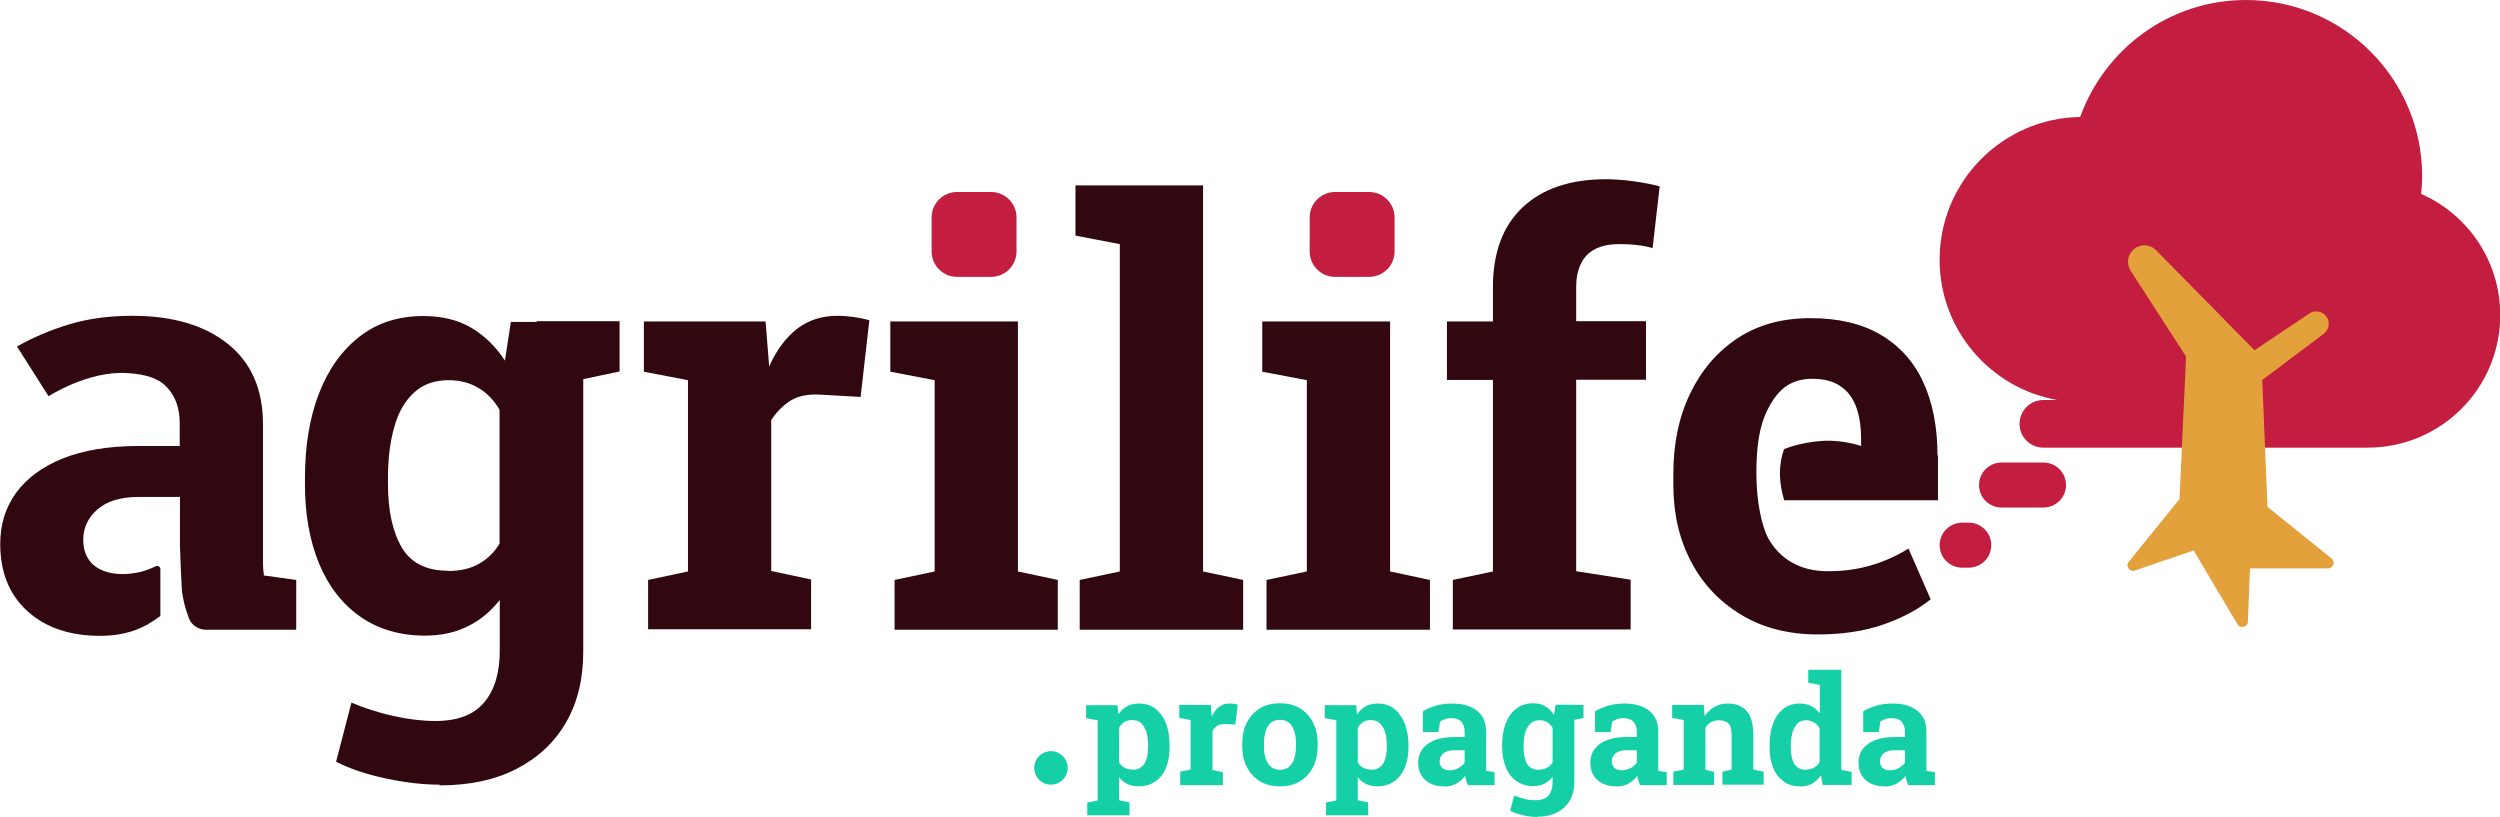
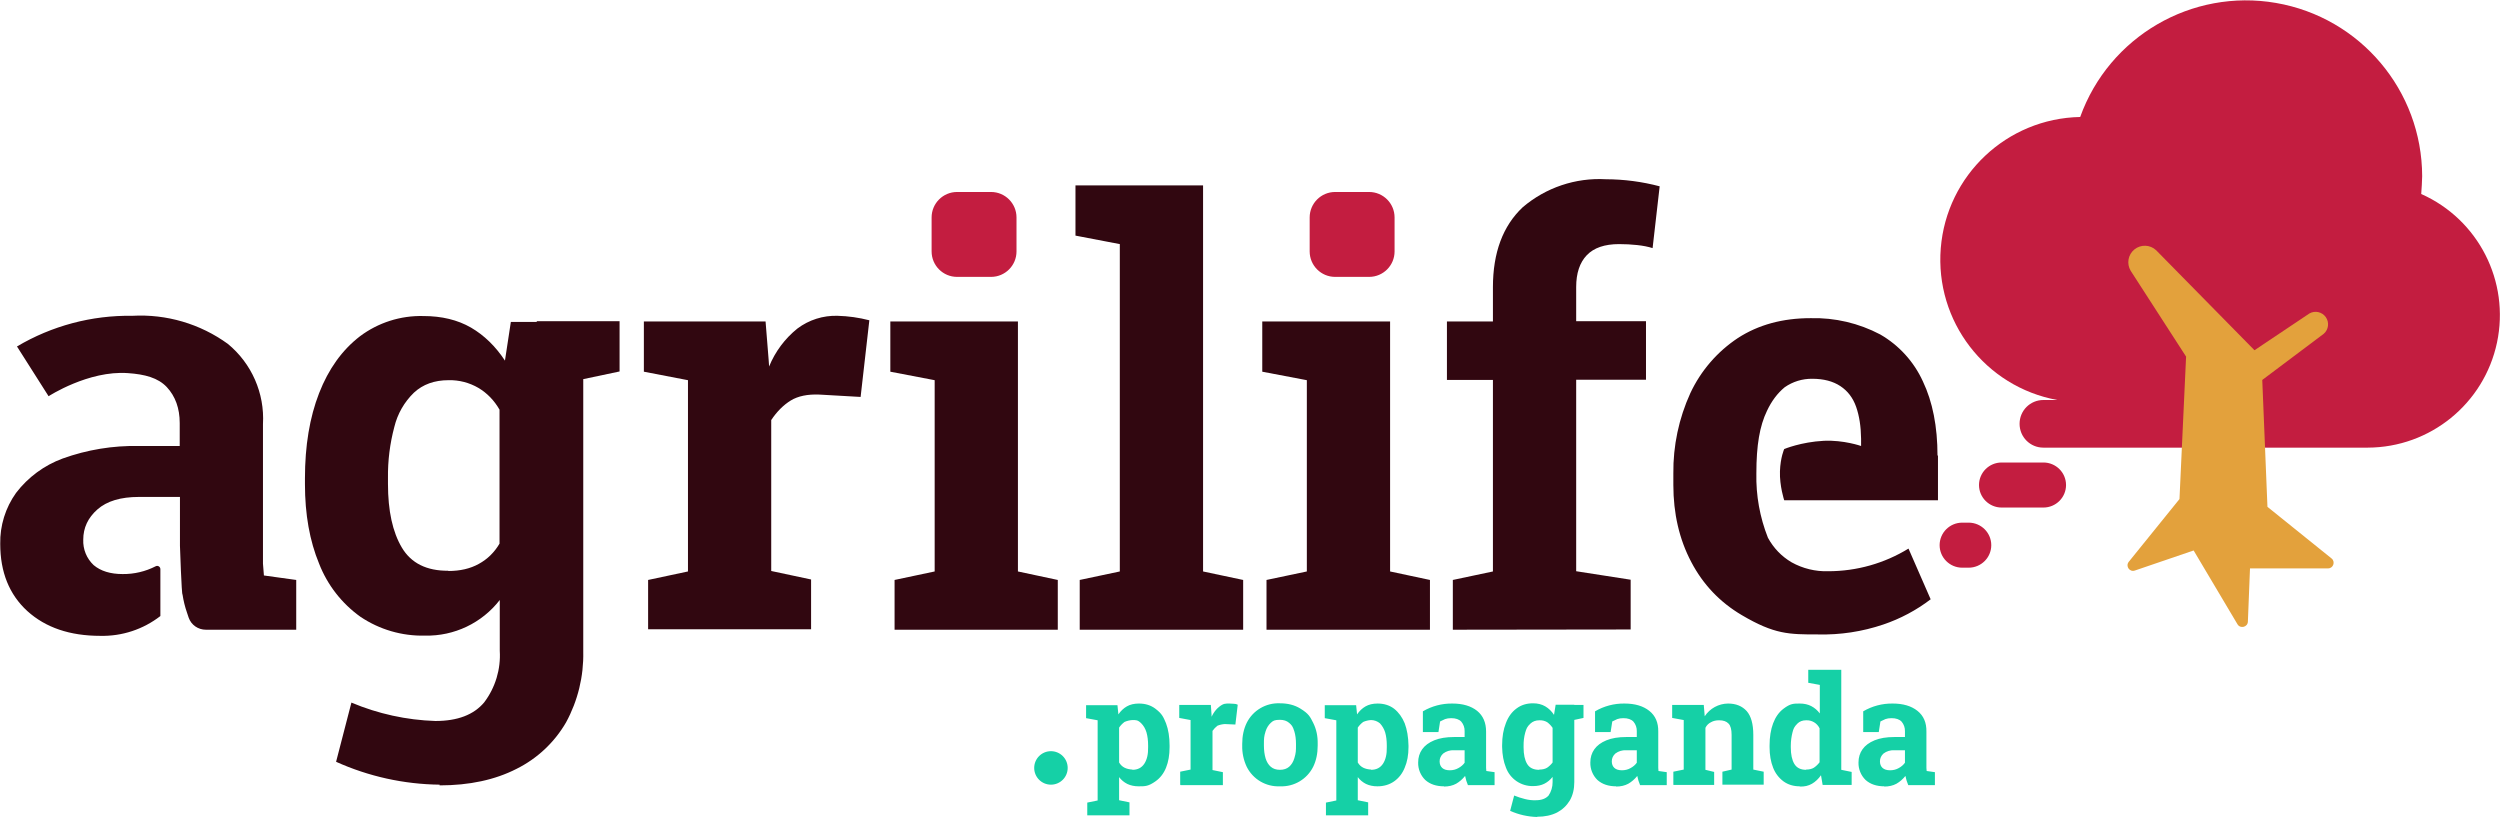
<svg xmlns="http://www.w3.org/2000/svg" id="Camada_1" data-name="Camada 1" viewBox="0 0 106 34.64">
  <defs>
-     <style>
-       .cls-1 {
-         fill: #c31d40;
-       }
- 
-       .cls-2 {
-         fill: #310710;
-       }
- 
-       .cls-3 {
-         fill: #e3a13c;
-       }
- 
-       .cls-4 {
-         fill: #15d0a6;
-       }
-     </style>
+     <style>.cls-1{fill:#c31d40}.cls-2{fill:#310710}.cls-4{fill:#15d0a6}</style>
  </defs>
-   <circle class="cls-4" cx="44.56" cy="32.56" r=".71" />
-   <rect class="cls-1" x="39.5" y="8.14" width="3.6" height="3.6" rx="1.08" ry="1.08" />
-   <rect class="cls-1" x="55.53" y="8.14" width="3.6" height="3.6" rx="1.08" ry="1.08" />
-   <g>
-     <rect class="cls-1" x="83.91" y="19.61" width="3.69" height="1.91" rx=".96" ry=".96" />
-     <rect class="cls-1" x="82.24" y="22.16" width="2.19" height="1.91" rx=".96" ry=".96" />
-     <path class="cls-1" d="m102.66,8.22c.02-.25.04-.5.04-.75,0-4.12-3.34-7.47-7.47-7.47-3.24,0-5.99,2.07-7.03,4.96-3.3.05-5.96,2.74-5.96,6.05,0,2.98,2.15,5.45,4.99,5.95h-.59c-.56,0-1.01.45-1.01,1.01s.45,1.01,1.01,1.01h13.75c3.1,0,5.62-2.51,5.62-5.62,0-2.29-1.37-4.26-3.34-5.13Z" />
-     <path class="cls-3" d="m98.86,23.68l-2.72-2.19-.22-5.38,2.61-1.96c.23-.18.28-.51.1-.74-.17-.22-.48-.27-.71-.12l-2.33,1.56-4.17-4.24c-.27-.27-.71-.28-.98-.01-.24.23-.28.6-.1.88l2.35,3.64-.28,6.04-2.15,2.66c-.15.19.04.45.26.37l2.49-.85,1.86,3.13c.12.2.43.12.44-.11l.09-2.26h3.31c.22,0,.32-.28.15-.42Z" />
-   </g>
-   <path class="cls-2" d="m18.64,33.27c-.66,0-1.4-.08-2.22-.25-.82-.17-1.55-.41-2.17-.72l.65-2.51c.56.24,1.16.43,1.79.57.63.14,1.22.21,1.77.21.94,0,1.63-.26,2.07-.79.44-.52.66-1.25.66-2.19v-2.15c-.39.49-.84.87-1.37,1.12-.52.26-1.12.39-1.8.39-1.06,0-1.98-.27-2.74-.8-.77-.54-1.35-1.29-1.75-2.25-.4-.97-.6-2.09-.6-3.37v-.25c0-1.38.2-2.58.6-3.61.4-1.03.98-1.83,1.73-2.41.75-.58,1.65-.86,2.69-.86.78,0,1.45.16,2.02.49.56.33,1.04.79,1.44,1.4l.25-1.64h3.07v13.98c0,1.15-.24,2.15-.73,3-.49.85-1.19,1.5-2.1,1.97-.91.47-2,.7-3.26.7Zm.37-9.06c.5,0,.93-.1,1.29-.3.36-.2.66-.49.88-.86v-5.68c-.23-.39-.52-.7-.89-.92-.37-.22-.79-.33-1.27-.33-.6,0-1.1.18-1.47.53-.38.35-.66.83-.83,1.45-.18.62-.27,1.34-.27,2.17v.25c0,1.14.2,2.04.59,2.7.39.66,1.05.98,1.97.98Zm5.27-8.04l-1.53-2.55h3.52v2.13l-1.98.42Z" />
-   <path class="cls-2" d="m27.48,26.7v-2.11l1.69-.36v-8.11l-1.87-.36v-2.13h5.16l.13,1.62.02.29c.32-.71.72-1.24,1.2-1.61.48-.36,1.04-.54,1.7-.54.21,0,.44.02.69.05.25.04.47.08.66.14l-.37,3.25-1.75-.1c-.5-.02-.9.06-1.21.25-.31.19-.59.47-.83.83v6.4l1.69.36v2.11h-6.91Z" />
-   <path class="cls-2" d="m37.93,26.7v-2.11l1.7-.36v-8.11l-1.88-.36v-2.13h5.41v10.6l1.69.36v2.11h-6.92Z" />
-   <path class="cls-2" d="m45.78,26.7v-2.11l1.7-.36v-13.88l-1.88-.36v-2.13h5.41v16.37l1.7.36v2.11h-6.94Z" />
-   <polygon class="cls-2" points="53.7 26.7 53.7 24.59 55.41 24.23 55.41 16.12 53.52 15.76 53.52 13.63 58.94 13.63 58.94 24.23 60.63 24.59 60.63 26.7 53.7 26.7" />
-   <path class="cls-2" d="m61.6,26.7v-2.11l1.7-.36v-8.12h-1.95v-2.48h1.95v-1.45c0-1.47.42-2.6,1.26-3.39.84-.79,2.02-1.19,3.53-1.19.38,0,.78.03,1.2.09.42.06.78.13,1.08.21l-.3,2.62c-.19-.06-.41-.1-.66-.13-.25-.03-.5-.04-.76-.04-.61,0-1.07.16-1.37.47-.3.31-.45.77-.45,1.35v1.45h2.96v2.48h-2.96v8.12l2.31.36v2.11h-7.54Z" />
-   <g>
-     <path class="cls-4" d="m46.1,34.58v-.55l.44-.09v-3.4l-.49-.09v-.55h1.33l.04.39c.1-.15.22-.26.36-.34.14-.08.31-.12.51-.12.27,0,.51.07.7.22s.34.36.45.62c.1.27.15.58.15.94v.07c0,.33-.05.62-.15.87-.1.25-.25.44-.45.58s-.43.21-.71.21c-.18,0-.34-.03-.48-.1-.14-.07-.26-.16-.35-.29v.98l.44.09v.55h-1.79Zm1.91-1.94c.23,0,.4-.09.51-.26.11-.17.16-.41.16-.7v-.07c0-.21-.02-.4-.07-.56-.05-.16-.12-.28-.22-.38s-.23-.14-.38-.14c-.12,0-.23.03-.33.08-.09.06-.17.14-.23.24v1.48c.06.1.13.17.23.22.1.05.21.08.34.08Z" />
-     <path class="cls-4" d="m50.04,33.27v-.55l.44-.09v-2.1l-.48-.09v-.55h1.34l.03.42v.08c.09-.18.19-.32.32-.42s.27-.14.44-.14c.05,0,.11,0,.18.01.06,0,.12.02.17.04l-.1.84-.45-.02c-.13,0-.23.02-.31.07-.08.05-.15.12-.21.22v1.66l.44.09v.55h-1.79Z" />
-     <path class="cls-4" d="m54.27,33.34c-.33,0-.62-.07-.86-.22-.24-.15-.42-.35-.55-.61-.13-.26-.19-.56-.19-.9v-.07c0-.34.06-.63.19-.89.13-.26.31-.46.55-.61.24-.15.52-.22.86-.22s.62.07.86.22.42.35.55.61c.13.26.19.56.19.89v.07c0,.34-.06.64-.19.9-.13.26-.31.46-.55.61s-.52.22-.85.22Zm0-.7c.16,0,.29-.04.39-.13.1-.09.17-.2.22-.36s.07-.33.07-.54v-.07c0-.2-.02-.38-.07-.53s-.12-.27-.22-.36c-.1-.09-.23-.13-.39-.13s-.29.04-.39.13c-.1.09-.18.21-.22.36s-.07.33-.07.53v.07c0,.2.02.38.07.54.05.15.12.27.22.36.1.08.23.13.39.13Z" />
-     <path class="cls-4" d="m56.22,34.58v-.55l.44-.09v-3.4l-.49-.09v-.55h1.33l.04.39c.1-.15.22-.26.36-.34.14-.08.31-.12.51-.12.27,0,.51.07.7.22.19.15.34.36.45.62.1.27.16.58.16.94v.07c0,.33-.05.62-.16.87-.1.25-.25.44-.45.58-.2.14-.43.21-.71.21-.18,0-.34-.03-.48-.1-.14-.07-.26-.16-.35-.29v.98l.44.09v.55h-1.79Zm1.91-1.94c.23,0,.4-.09.51-.26.11-.17.16-.41.16-.7v-.07c0-.21-.02-.4-.07-.56-.05-.16-.12-.28-.22-.38-.1-.09-.23-.14-.38-.14-.13,0-.24.03-.33.08-.09.06-.17.14-.23.24v1.48c.06.1.13.17.23.22.09.05.21.08.34.08Z" />
-     <path class="cls-4" d="m61.23,33.34c-.34,0-.6-.09-.8-.27-.2-.18-.3-.43-.3-.74,0-.21.06-.4.17-.56.12-.16.29-.29.51-.38.23-.09.5-.14.84-.14h.45v-.25c0-.16-.05-.29-.14-.4-.09-.1-.24-.15-.43-.15-.1,0-.19.01-.26.04s-.15.06-.21.1l-.07.45h-.66v-.88c.16-.1.36-.18.56-.24s.44-.09.69-.09c.44,0,.79.1,1.05.31.26.21.38.5.38.88v1.4s0,.09,0,.14,0,.09.01.13l.35.05v.55h-1.13c-.02-.06-.05-.12-.07-.19-.02-.07-.04-.13-.05-.2-.11.14-.24.25-.38.33-.15.08-.32.12-.52.12Zm.24-.68c.13,0,.25-.03.36-.09.11-.06.2-.13.27-.23v-.53h-.45c-.2,0-.35.05-.46.14-.1.09-.15.2-.15.33,0,.12.04.21.11.28.08.07.18.1.32.1Z" />
-     <path class="cls-4" d="m65.17,34.64c-.17,0-.36-.02-.58-.07s-.4-.11-.56-.19l.17-.65c.15.06.3.11.46.15.16.04.32.05.46.05.24,0,.42-.07.54-.2.11-.14.17-.32.17-.57v-.22c-.1.13-.22.22-.35.29-.14.07-.29.1-.47.1-.28,0-.51-.07-.71-.21s-.35-.33-.45-.58c-.1-.25-.16-.54-.16-.87v-.07c0-.36.05-.67.16-.94.1-.27.25-.47.45-.62.19-.15.43-.22.7-.22.2,0,.38.04.52.13.15.08.27.21.37.36l.07-.43h.79v3.28c0,.3-.06.56-.19.78-.13.22-.31.39-.54.51-.24.12-.52.18-.84.18Zm.1-2.01c.13,0,.24-.03.33-.08s.17-.13.23-.22v-1.47c-.06-.1-.14-.18-.23-.24-.09-.06-.2-.08-.33-.08-.16,0-.28.04-.38.14s-.17.22-.22.38c-.05.16-.07.35-.07.56v.07c0,.3.05.53.15.7.1.17.27.25.51.25Zm1.36-2.08l-.4-.66h.91v.55l-.51.11Z" />
-     <path class="cls-4" d="m68.53,33.34c-.34,0-.6-.09-.8-.27-.2-.18-.3-.43-.3-.74,0-.21.06-.4.17-.56.12-.16.29-.29.51-.38.23-.09.5-.14.84-.14h.45v-.25c0-.16-.05-.29-.14-.4-.09-.1-.24-.15-.43-.15-.1,0-.19.01-.26.04s-.15.06-.21.1l-.07.45h-.66v-.88c.16-.1.36-.18.56-.24s.44-.09.69-.09c.44,0,.79.1,1.05.31.26.21.38.5.38.88v1.4s0,.09,0,.14,0,.09.01.13l.35.05v.55h-1.13c-.02-.06-.05-.12-.07-.19-.02-.07-.04-.13-.05-.2-.11.14-.24.25-.38.33-.15.08-.32.12-.52.12Zm.24-.68c.13,0,.25-.03.36-.09.11-.06.2-.13.27-.23v-.53h-.45c-.2,0-.35.05-.46.14-.1.09-.15.2-.15.33,0,.12.04.21.11.28.08.07.18.1.32.1Z" />
-     <path class="cls-4" d="m70.95,33.27v-.55l.44-.09v-2.1l-.49-.09v-.55h1.34l.04.48c.11-.17.25-.31.42-.4.17-.1.35-.14.57-.14.34,0,.6.11.79.32.19.21.28.55.28,1.01v1.47l.44.09v.55h-1.75v-.55l.39-.09v-1.47c0-.23-.04-.39-.13-.48-.09-.09-.22-.14-.4-.14-.13,0-.25.03-.34.08s-.18.13-.24.24v1.78l.37.09v.55h-1.72Z" />
-     <path class="cls-4" d="m76.31,33.34c-.27,0-.5-.07-.69-.21-.19-.14-.34-.33-.44-.58-.1-.25-.15-.54-.15-.87v-.07c0-.36.05-.67.15-.94.1-.27.25-.47.44-.62s.42-.22.69-.22c.19,0,.35.04.49.11.14.07.26.18.36.31v-1.21l-.49-.09v-.55h1.4v4.24l.44.09v.55h-1.23l-.07-.41c-.11.16-.23.27-.38.36-.15.08-.32.12-.52.12Zm.27-.71c.13,0,.24-.03.33-.08s.18-.13.24-.23v-1.44c-.06-.11-.14-.19-.24-.25s-.21-.09-.33-.09c-.15,0-.28.04-.37.14s-.17.22-.21.38-.07.35-.07.56v.07c0,.3.05.53.15.7.1.17.27.25.5.25Z" />
-     <path class="cls-4" d="m79.9,33.34c-.34,0-.6-.09-.8-.27-.2-.18-.3-.43-.3-.74,0-.21.06-.4.17-.56.12-.16.29-.29.51-.38.23-.09.5-.14.84-.14h.45v-.25c0-.16-.05-.29-.14-.4-.09-.1-.24-.15-.43-.15-.1,0-.19.01-.26.04s-.15.06-.21.1l-.07.45h-.66v-.88c.16-.1.36-.18.56-.24s.44-.09.69-.09c.44,0,.79.1,1.05.31.26.21.38.5.38.88v1.4s0,.09,0,.14,0,.09.01.13l.35.05v.55h-1.13c-.02-.06-.05-.12-.07-.19-.02-.07-.04-.13-.05-.2-.11.14-.24.25-.38.33-.15.08-.32.12-.52.12Zm.24-.68c.13,0,.25-.03.36-.09.11-.06.2-.13.27-.23v-.53h-.45c-.2,0-.35.05-.46.14-.1.09-.15.2-.15.33,0,.12.04.21.11.28.08.07.18.1.32.1Z" />
-   </g>
-   <path class="cls-2" d="m82.15,19.32c0-1.23-.21-2.28-.62-3.15-.41-.87-1.02-1.53-1.81-1.99-.8-.46-1.78-.69-2.95-.69-1.19,0-2.21.27-3.08.84-.87.57-1.54,1.35-2.02,2.34-.48.99-.72,2.13-.72,3.41v.48c0,1.22.25,2.31.76,3.27.5.95,1.22,1.7,2.14,2.25s2,.82,3.23.82c1.04,0,1.97-.14,2.77-.42.81-.28,1.48-.64,2.01-1.07l-.94-2.15c-.52.32-1.06.56-1.62.72-.55.16-1.15.24-1.78.24s-1.13-.13-1.56-.38c-.43-.25-.76-.6-1-1.04-.23-.44-.49-1.44-.49-2.73,0-1.19.14-2.01.45-2.65.2-.41.43-.75.75-1,.32-.24.71-.36,1.17-.36.48,0,.88.1,1.19.31.31.21.53.5.67.88.14.38.21.83.21,1.35v.31s-.74-.26-1.58-.22c-.97.05-1.68.35-1.68.35,0,0-.16.35-.18.94-.02.63.18,1.23.18,1.23h6.52v-1.9Z" />
-   <path class="cls-2" d="m11.19,24.4c-.02-.16-.04-.33-.04-.5,0-.17,0-.35,0-.53v-5.39c0-1.47-.5-2.61-1.49-3.4-.99-.79-2.34-1.19-4.05-1.19-.98,0-1.87.12-2.67.36-.8.24-1.54.56-2.22.94l1.34,2.11s1.69-1.1,3.36-.98c.73.05,1.28.2,1.65.59.37.39.55.9.55,1.53v.97h-1.73c-1.28,0-2.36.18-3.23.53-.87.35-1.53.84-1.98,1.46-.45.62-.67,1.34-.67,2.16,0,1.2.38,2.15,1.15,2.85.77.7,1.8,1.05,3.09,1.05.77,0,1.43-.16,2-.48.19-.11.37-.23.55-.36v-1.99c0-.1-.11-.17-.2-.12h0c-.44.22-.91.33-1.4.33-.52,0-.93-.13-1.23-.38-.29-.25-.44-.61-.44-1.08,0-.5.2-.93.6-1.28.4-.35.98-.53,1.76-.53h1.74v2.07s.07,2.11.11,2.07c.04.26.1.52.19.77.02.07.05.14.07.21.11.31.4.51.73.51h3.83v-2.11l-1.37-.19Z" />
+   <circle cx="44.56" cy="32.56" r=".71" class="cls-4" />
+   <rect width="3.6" height="3.6" x="39.5" y="8.14" class="cls-1" rx="1.08" ry="1.08" />
+   <rect width="3.6" height="3.6" x="55.53" y="8.14" class="cls-1" rx="1.08" ry="1.08" />
+   <rect width="3.69" height="1.91" x="83.91" y="19.61" class="cls-1" rx=".96" ry=".96" />
+   <rect width="2.19" height="1.91" x="82.24" y="22.16" class="cls-1" rx=".96" ry=".96" />
+   <path d="M102.66 8.22q.03-.37.04-.75a7.47 7.47 0 0 0-14.5-2.51 6.05 6.05 0 0 0-.97 12h-.59c-.56 0-1.01.45-1.01 1.01s.45 1.01 1.01 1.01h13.75a5.62 5.62 0 0 0 2.28-10.75Z" class="cls-1" />
+   <path d="m98.86 23.68-2.72-2.19-.22-5.38 2.61-1.96a.53.53 0 0 0-.61-.86l-2.33 1.56-4.17-4.24a.7.7 0 0 0-1.08.87l2.35 3.64-.28 6.04-2.15 2.66c-.15.19.04.45.26.37l2.49-.85 1.86 3.13c.12.2.43.12.44-.11l.09-2.26h3.31c.22 0 .32-.28.15-.42" style="fill:#e3a13c" />
+   <path d="M18.64 33.27a11 11 0 0 1-4.39-.97l.65-2.51a10 10 0 0 0 3.56.78q1.41 0 2.07-.79a3.3 3.3 0 0 0 .66-2.19v-2.15a3.9 3.9 0 0 1-3.17 1.51 4.7 4.7 0 0 1-2.74-.8 5 5 0 0 1-1.75-2.25q-.6-1.45-.6-3.37v-.25q0-2.07.6-3.61t1.73-2.41a4.3 4.3 0 0 1 2.69-.86q1.17 0 2.02.49.84.49 1.44 1.4l.25-1.64h3.07v13.98a6 6 0 0 1-.73 3 5 5 0 0 1-2.1 1.97q-1.37.7-3.26.7Zm.37-9.06q.75 0 1.29-.3.55-.3.88-.86v-5.68q-.34-.59-.89-.92a2.4 2.4 0 0 0-1.27-.33q-.9 0-1.47.53a3 3 0 0 0-.83 1.45 8 8 0 0 0-.27 2.17v.25q0 1.71.59 2.7t1.97.98Zm5.27-8.04-1.53-2.55h3.52v2.13zm3.2 10.53v-2.11l1.69-.36v-8.11l-1.87-.36v-2.13h5.16l.13 1.62.02.29a4 4 0 0 1 1.2-1.61 2.7 2.7 0 0 1 1.7-.54 6 6 0 0 1 1.35.19l-.37 3.25-1.75-.1q-.75-.03-1.21.25-.47.29-.83.83v6.4l1.69.36v2.11h-6.91Zm10.45 0v-2.11l1.7-.36v-8.11l-1.88-.36v-2.13h5.41v10.6l1.69.36v2.11zm7.85 0v-2.11l1.7-.36V10.35l-1.88-.36V7.86h5.41v16.37l1.7.36v2.11zm7.92 0v-2.11l1.71-.36v-8.11l-1.89-.36v-2.13h5.42v10.6l1.69.36v2.11zm7.9 0v-2.11l1.7-.36v-8.12h-1.95v-2.48h1.95v-1.45q0-2.2 1.26-3.39a5 5 0 0 1 3.53-1.19 9 9 0 0 1 2.28.3l-.3 2.62q-.28-.09-.66-.13-.37-.04-.76-.04-.92 0-1.37.47t-.45 1.35v1.45h2.96v2.48h-2.96v8.12l2.31.36v2.11z" class="cls-2" />
+   <path d="M46.1 34.58v-.55l.44-.09v-3.4l-.49-.09v-.55h1.33l.04.39q.15-.22.36-.34t.51-.12q.41 0 .7.22c.29.22.34.36.45.62q.15.4.15.94v.07q0 .5-.15.87t-.45.58c-.3.21-.43.21-.71.21q-.27 0-.48-.1a1 1 0 0 1-.35-.29v.98l.44.09v.55H46.1Zm1.91-1.94q.34 0 .51-.26t.16-.7v-.07q0-.32-.07-.56-.07-.23-.22-.38c-.15-.15-.23-.14-.38-.14a1 1 0 0 0-.33.08 1 1 0 0 0-.23.24v1.48q.09.15.23.22t.34.08Zm2.03.63v-.55l.44-.09v-2.1l-.48-.09v-.55h1.34l.03.42v.08q.13-.27.32-.42c.19-.15.27-.14.44-.14l.18.01q.1 0 .17.04l-.1.84-.45-.02a1 1 0 0 0-.31.07 1 1 0 0 0-.21.22v1.66l.44.09v.55h-1.79Zm4.23.07a1.5 1.5 0 0 1-1.41-.83 2 2 0 0 1-.19-.9v-.07q0-.5.19-.89a1.5 1.5 0 0 1 1.41-.83q.5 0 .86.22c.36.22.42.35.55.61q.2.4.19.89v.07q0 .51-.19.9a1.5 1.5 0 0 1-1.4.83Zm0-.7q.24 0 .39-.13t.22-.36c.07-.23.07-.33.07-.54v-.07q0-.3-.07-.53c-.07-.23-.12-.27-.22-.36q-.15-.13-.39-.13c-.24 0-.29.04-.39.13q-.15.14-.22.36c-.07.22-.07.33-.07.53v.07q0 .3.07.54.07.23.22.36t.39.13m1.95 1.94v-.55l.44-.09v-3.4l-.49-.09v-.55h1.33l.04.39q.15-.22.36-.34t.51-.12q.41 0 .7.22.29.23.45.62.15.4.16.94v.07q0 .5-.16.87-.15.37-.45.58t-.71.21q-.27 0-.48-.1a1 1 0 0 1-.35-.29v.98l.44.09v.55h-1.79Zm1.91-1.94q.34 0 .51-.26t.16-.7v-.07q0-.32-.07-.56a1 1 0 0 0-.22-.38.6.6 0 0 0-.38-.14 1 1 0 0 0-.33.08 1 1 0 0 0-.23.24v1.48q.09.15.23.22t.34.08Zm3.1.7q-.5 0-.8-.27a1 1 0 0 1-.3-.74q0-.32.17-.56t.51-.38.84-.14h.45V31a.6.6 0 0 0-.14-.4q-.14-.15-.43-.15-.15 0-.26.04l-.21.1-.07.45h-.66v-.88a2.4 2.4 0 0 1 1.25-.33q.66 0 1.05.31.38.31.38.88v1.54l.01.13.35.05v.55h-1.13l-.07-.19-.05-.2q-.17.21-.38.33-.22.12-.52.12Zm.24-.68q.2 0 .36-.09.17-.09.27-.23v-.53h-.45a.7.7 0 0 0-.46.14q-.15.14-.15.33 0 .18.11.28t.32.1m3.7 1.98a3 3 0 0 1-1.14-.26l.17-.65q.22.09.46.15t.46.05q.36 0 .54-.2a1 1 0 0 0 .17-.57v-.22q-.15.19-.35.29t-.47.1a1.2 1.2 0 0 1-1.16-.79q-.15-.37-.16-.87v-.07q0-.54.16-.94.15-.4.45-.62.29-.22.7-.22.3 0 .52.13t.37.36l.07-.43h.79v3.28q0 .45-.19.78-.2.33-.54.51-.36.18-.84.18Zm.1-2.01q.2 0 .33-.08a1 1 0 0 0 .23-.22v-1.47a1 1 0 0 0-.23-.24.6.6 0 0 0-.33-.08q-.23 0-.38.14c-.15.14-.17.22-.22.38a2 2 0 0 0-.07.56v.07q0 .45.15.7t.51.25Zm1.36-2.08-.4-.66h.91v.55zm1.9 2.79q-.5 0-.8-.27a1 1 0 0 1-.3-.74q0-.32.17-.56t.51-.38.84-.14h.45V31a.6.6 0 0 0-.14-.4q-.14-.15-.43-.15-.15 0-.26.04l-.21.1-.07.45h-.66v-.88a2.4 2.4 0 0 1 1.25-.33q.66 0 1.05.31t.38.88v1.54l.01.13.35.05v.55h-1.13l-.07-.19-.05-.2q-.17.21-.38.33-.22.12-.52.12Zm.24-.68q.2 0 .36-.09.17-.09.27-.23v-.53h-.45a.7.7 0 0 0-.46.14q-.15.14-.15.33 0 .18.11.28t.32.1m2.18.61v-.55l.44-.09v-2.1l-.49-.09v-.55h1.34l.04.48a1.2 1.2 0 0 1 .99-.54q.5 0 .79.32.28.32.28 1.01v1.47l.44.09v.55h-1.75v-.55l.39-.09v-1.47q0-.35-.13-.48-.13-.14-.4-.14-.2 0-.34.08a.5.5 0 0 0-.24.24v1.78l.37.09v.55h-1.72Zm5.36.07q-.4 0-.69-.21a1.3 1.3 0 0 1-.44-.58q-.15-.38-.15-.87v-.07q0-.54.15-.94t.44-.62c.29-.22.42-.22.69-.22q.28 0 .49.11t.36.31v-1.21l-.49-.09v-.55h1.4v4.24l.44.09v.55h-1.23l-.07-.41q-.16.23-.38.36t-.52.12Zm.27-.71q.2 0 .33-.08a1 1 0 0 0 .24-.23v-1.44a.6.6 0 0 0-.57-.34q-.23 0-.37.14c-.14.14-.17.22-.21.38s-.07.35-.07.56v.07q0 .45.15.7t.5.25Zm3.32.71q-.5 0-.8-.27a1 1 0 0 1-.3-.74q0-.32.17-.56t.51-.38.84-.14h.45V31a.6.6 0 0 0-.14-.4q-.14-.15-.43-.15-.15 0-.26.04l-.21.1-.07.45H79v-.88a2.4 2.4 0 0 1 1.25-.33q.66 0 1.05.31t.38.88v1.54l.01.13.35.05v.55h-1.13l-.07-.19-.05-.2q-.17.21-.38.33-.22.12-.52.12Zm.24-.68q.2 0 .36-.09.17-.09.27-.23v-.53h-.45a.7.7 0 0 0-.46.14q-.15.14-.15.33 0 .18.11.28t.32.1" class="cls-4" />
+   <path d="M82.15 19.32q0-1.85-.62-3.15a4.4 4.4 0 0 0-1.81-1.99 6 6 0 0 0-2.95-.69q-1.78 0-3.08.84a5.7 5.7 0 0 0-2.02 2.34 8 8 0 0 0-.72 3.41v.48q0 1.83.76 3.27.75 1.43 2.14 2.25c1.39.82 2 .82 3.23.82a8 8 0 0 0 2.77-.42 7 7 0 0 0 2.01-1.07l-.94-2.15a6.5 6.5 0 0 1-3.4.96 3 3 0 0 1-1.56-.38q-.64-.38-1-1.04a7 7 0 0 1-.49-2.73c0-1.19.14-2.01.45-2.65q.29-.62.75-1a2 2 0 0 1 1.17-.36q.72 0 1.19.31t.67.88.21 1.35v.31s-.74-.26-1.58-.22c-.97.05-1.68.35-1.68.35s-.16.35-.18.94c-.02.63.18 1.23.18 1.23h6.52v-1.9ZM11.19 24.4l-.04-.5v-5.92a4.1 4.1 0 0 0-1.49-3.4 6.3 6.3 0 0 0-4.05-1.19 9.3 9.3 0 0 0-4.89 1.3l1.34 2.11s1.69-1.1 3.36-.98c.73.05 1.28.2 1.65.59q.55.59.55 1.53v.97H5.89a9 9 0 0 0-3.23.53A4.4 4.4 0 0 0 .68 20.9a3.6 3.6 0 0 0-.67 2.16q0 1.8 1.15 2.85 1.16 1.05 3.09 1.05a4 4 0 0 0 2.55-.84v-1.99c0-.1-.11-.17-.2-.12a3 3 0 0 1-1.4.33q-.78 0-1.23-.38a1.4 1.4 0 0 1-.44-1.08q0-.75.6-1.28t1.76-.53h1.74v2.07s.07 2.11.11 2.07q.06.4.19.77l.07.21c.11.31.4.51.73.51h3.83v-2.11z" class="cls-2" />
</svg>
